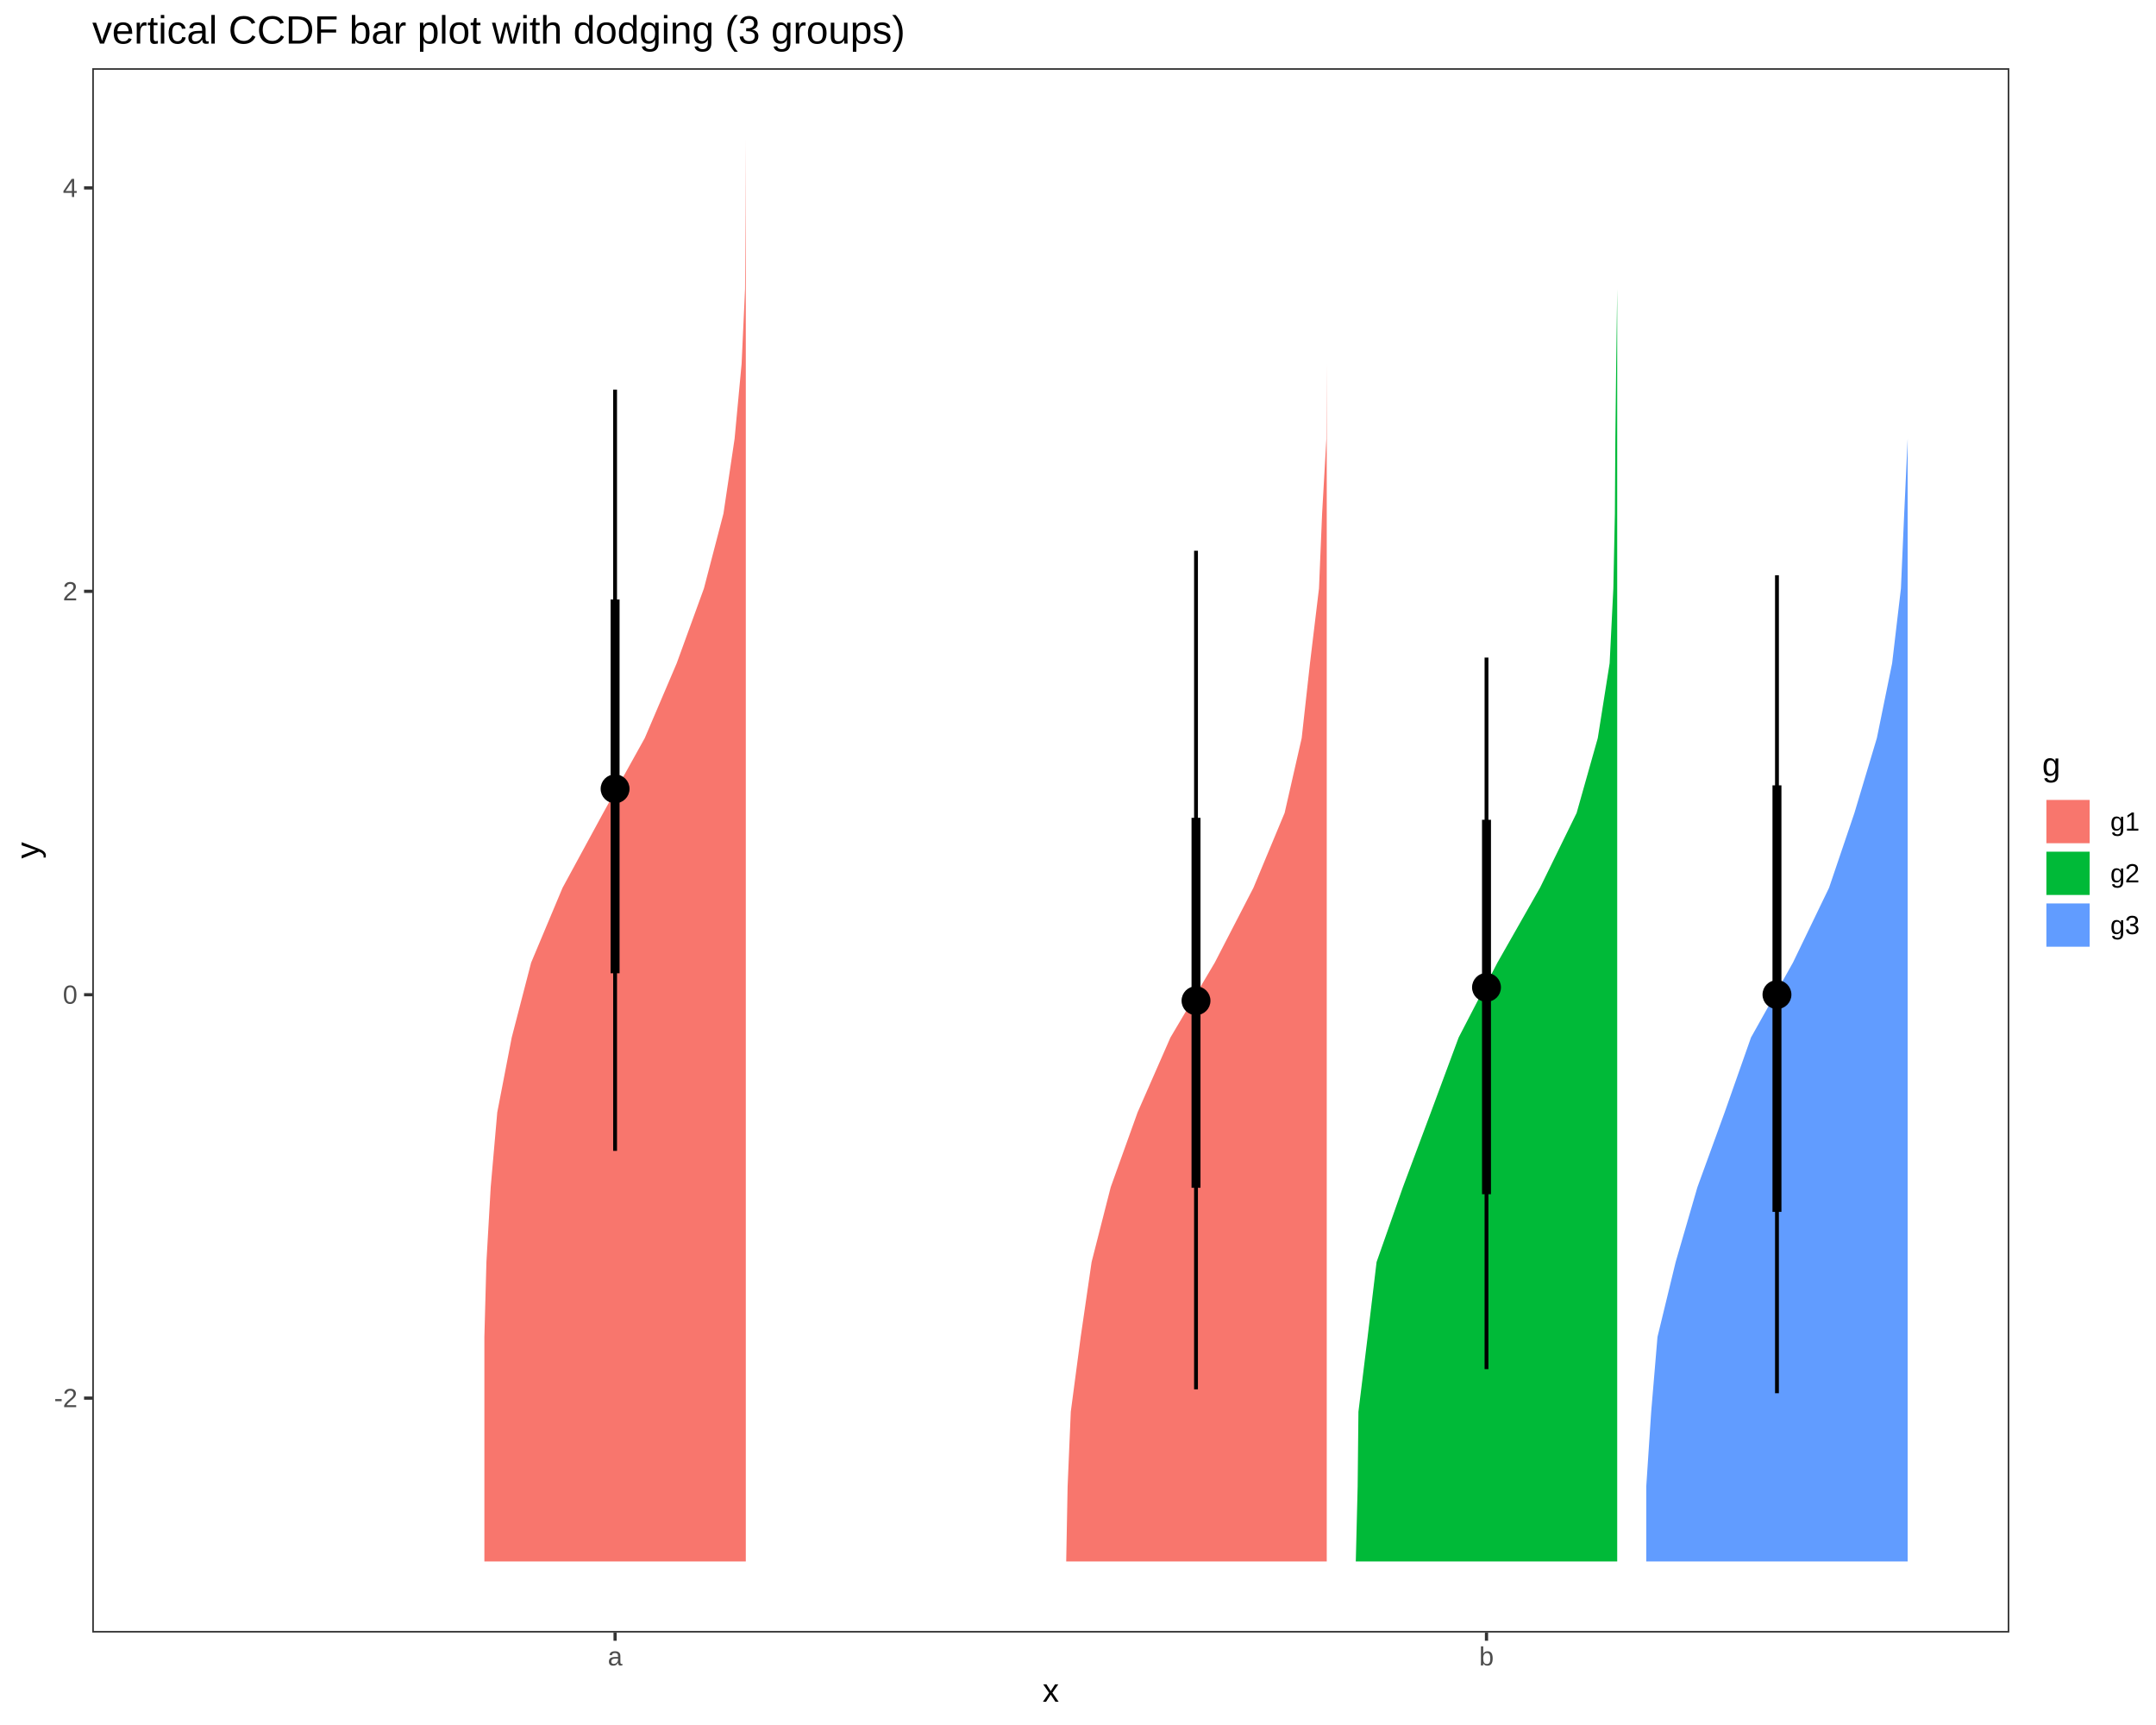
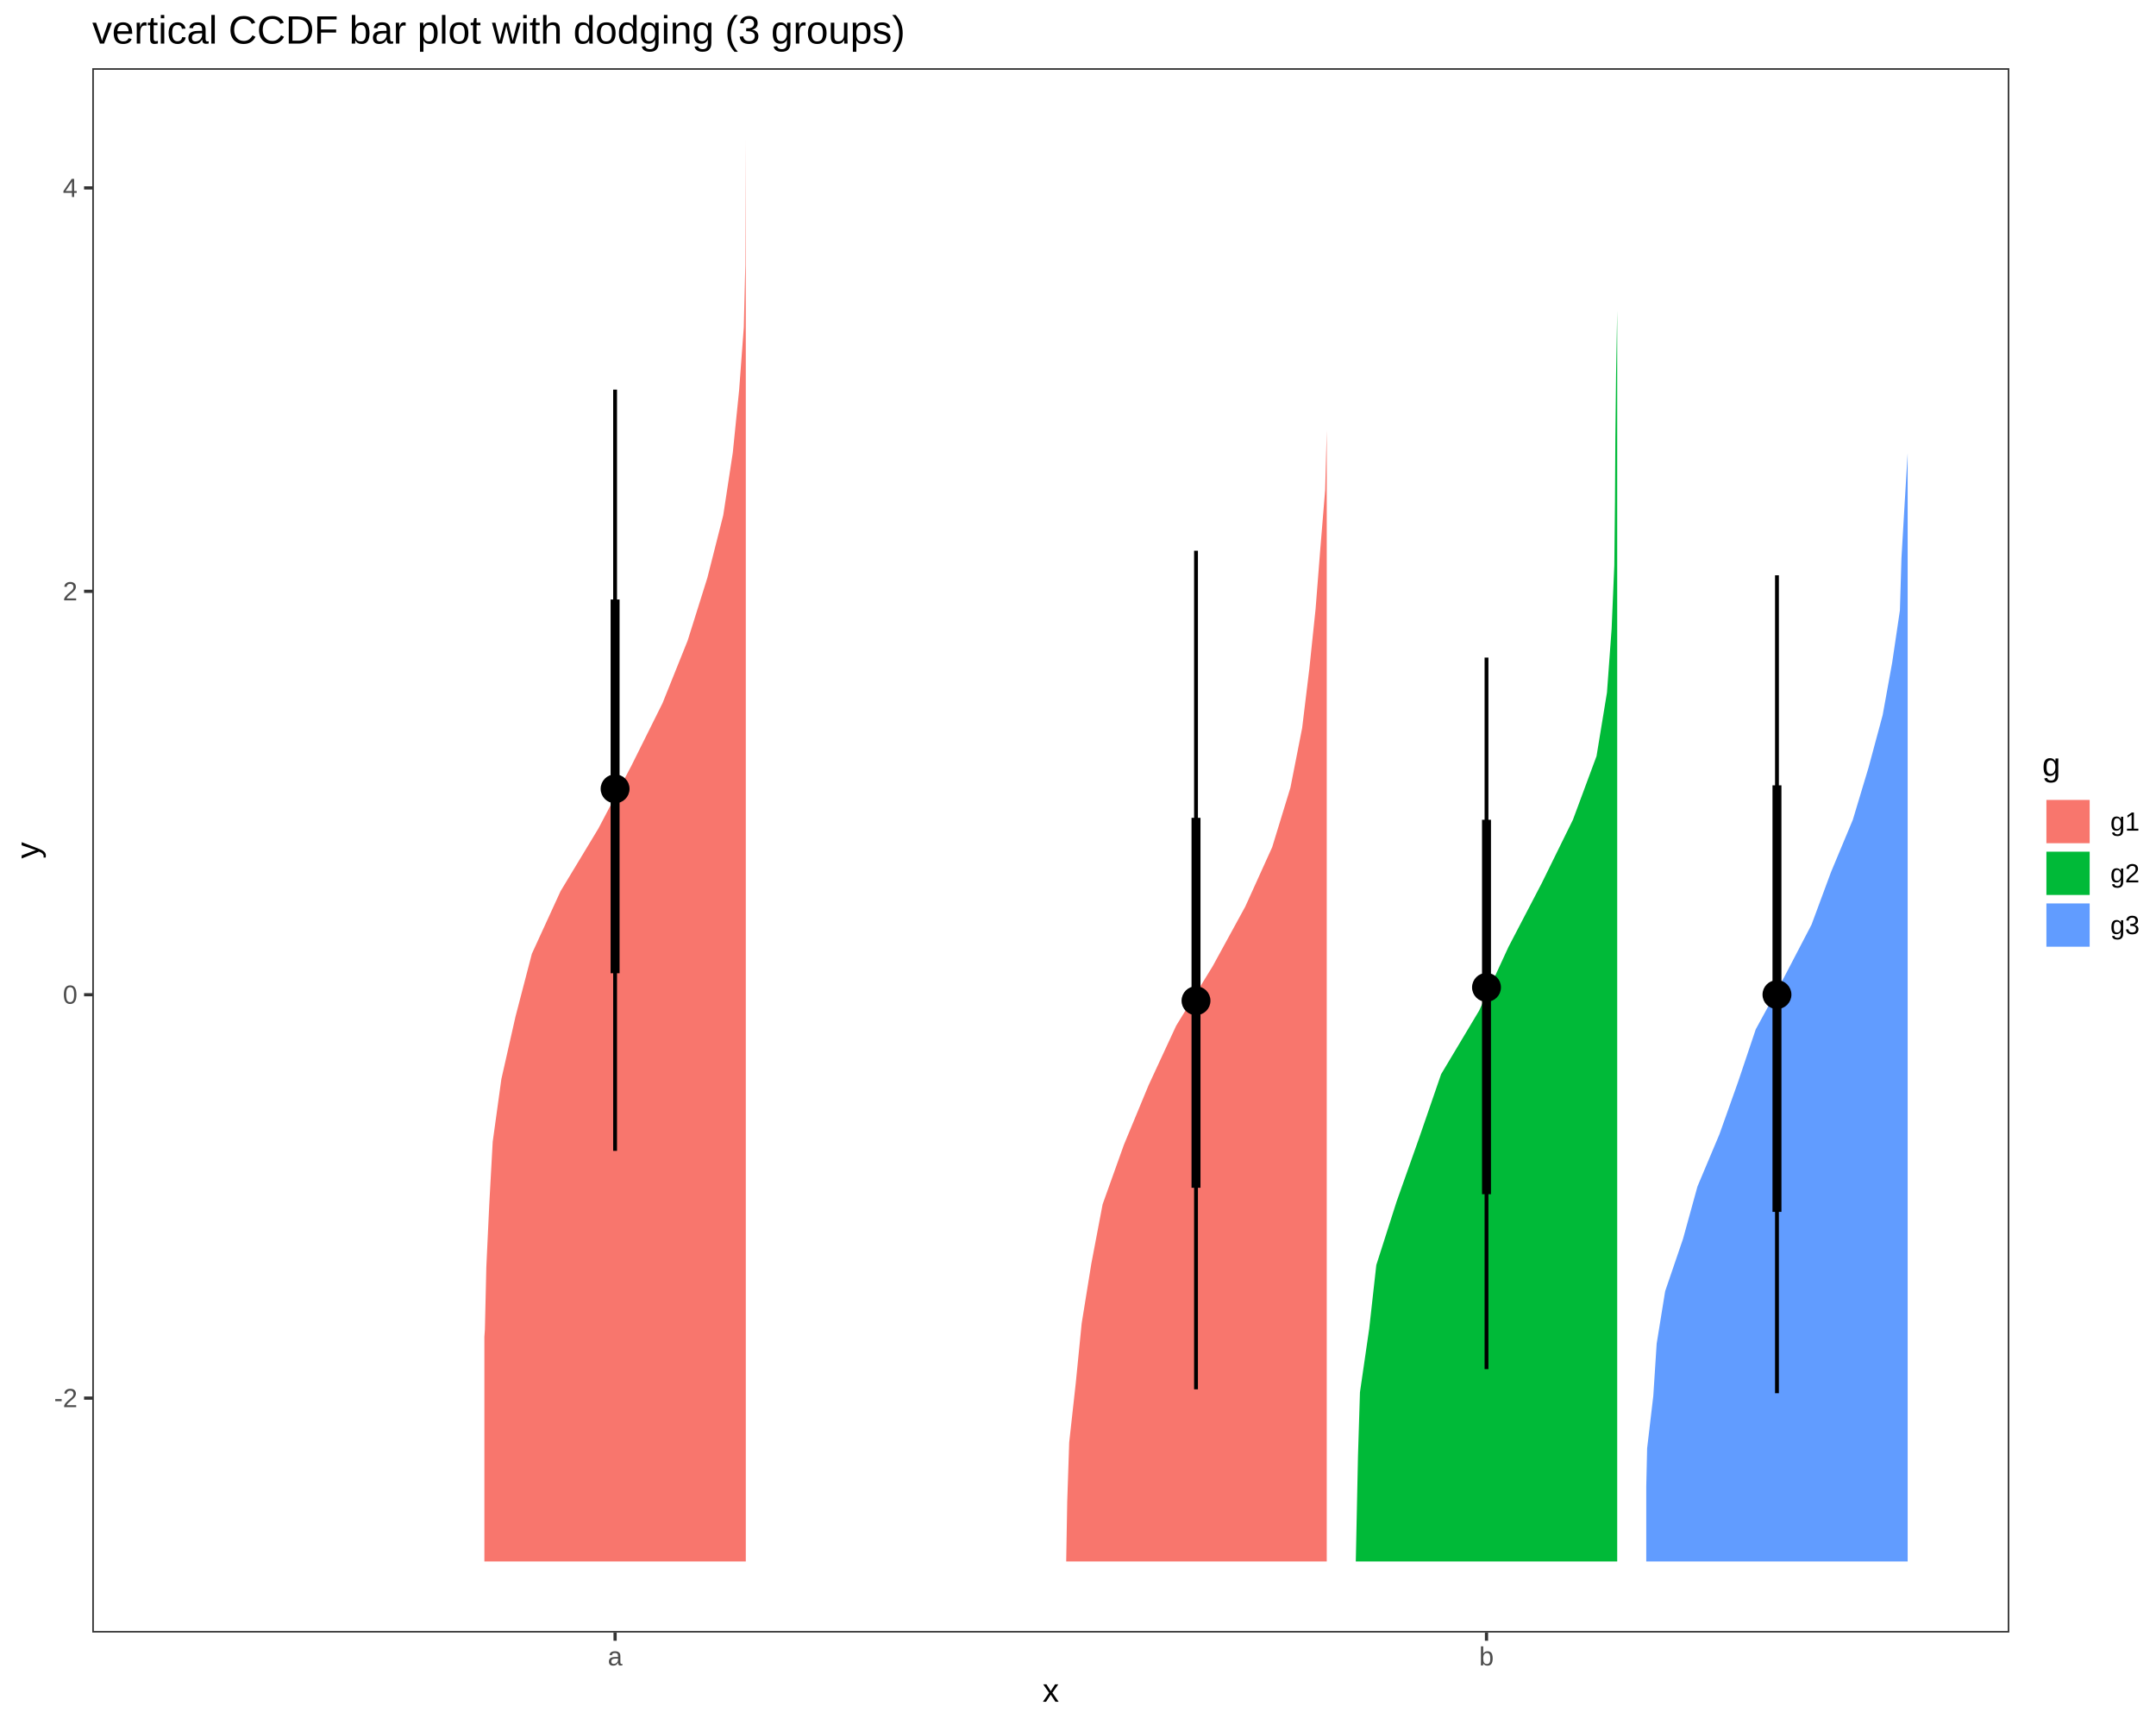
<svg xmlns="http://www.w3.org/2000/svg" viewBox="0 0 720.00 576.00">
  <defs>
    <style type="text/css">
    line, polyline, polygon, path, rect, circle {
      fill: none;
      stroke: #000000;
      stroke-linecap: round;
      stroke-linejoin: round;
      stroke-miterlimit: 10.00;
    }
  </style>
  </defs>
  <rect width="100%" height="100%" style="stroke: none; fill: #FFFFFF;" />
  <rect x="0.00" y="0.00" width="720.00" height="576.00" style="stroke-width: 1.07; stroke: #FFFFFF; fill: #FFFFFF;" />
  <defs>
    <clipPath id="cpMzAuODF8NjcxLjAyfDU0NS4xM3wyMi43Nw==">
      <rect x="30.81" y="22.77" width="640.21" height="522.36" />
    </clipPath>
  </defs>
  <rect x="30.81" y="22.77" width="640.21" height="522.36" style="stroke-width: 1.07; stroke: none; fill: #FFFFFF;" clip-path="url(#cpMzAuODF8NjcxLjAyfDU0NS4xM3wyMi43Nw==)" />
-   <polygon points="249.06,521.39 249.06,496.39 249.06,471.40 249.06,446.41 249.06,421.41 249.06,396.42 249.06,371.43 249.06,346.43 249.06,321.44 249.06,296.45 249.06,271.45 249.06,246.46 249.06,221.47 249.06,196.47 249.06,171.48 249.06,146.49 249.06,121.49 249.06,96.50 249.06,71.51 249.06,46.52 249.06,46.52 248.96,71.51 248.81,96.50 247.66,121.49 245.32,146.49 241.60,171.48 235.08,196.47 225.99,221.47 215.32,246.46 201.44,271.45 187.86,296.45 177.37,321.44 170.89,346.43 166.06,371.43 163.87,396.42 162.44,421.41 161.76,446.41 161.76,471.40 161.76,496.39 161.76,521.39 " style="stroke-width: 2.13; stroke: none; fill: #F8766D;" clip-path="url(#cpMzAuODF8NjcxLjAyfDU0NS4xM3wyMi43Nw==)" />
-   <polygon points="443.07,521.39 443.07,496.39 443.07,471.40 443.07,446.41 443.07,421.41 443.07,396.42 443.07,371.43 443.07,346.43 443.07,321.44 443.07,296.45 443.07,271.45 443.07,246.46 443.07,221.47 443.07,196.47 443.07,171.48 443.07,146.49 443.07,121.49 443.07,96.50 443.07,71.51 443.07,46.52 443.07,46.52 443.07,71.51 443.07,96.50 443.07,121.49 442.95,146.49 441.52,171.48 440.48,196.47 437.47,221.47 434.70,246.46 429.00,271.45 418.58,296.45 405.67,321.44 390.87,346.43 379.90,371.43 370.92,396.42 364.54,421.41 360.90,446.41 357.59,471.40 356.53,496.39 356.06,521.39 " style="stroke-width: 2.13; stroke: none; fill: #F8766D;" clip-path="url(#cpMzAuODF8NjcxLjAyfDU0NS4xM3wyMi43Nw==)" />
-   <polygon points="540.07,521.39 540.07,496.39 540.07,471.40 540.07,446.41 540.07,421.41 540.07,396.42 540.07,371.43 540.07,346.43 540.07,321.44 540.07,296.45 540.07,271.45 540.07,246.46 540.07,221.47 540.07,196.47 540.07,171.48 540.07,146.49 540.07,121.49 540.07,96.50 540.07,71.51 540.07,46.52 540.07,46.52 540.07,71.51 540.07,96.50 539.73,121.49 539.45,146.49 539.29,171.48 538.78,196.47 537.54,221.47 533.58,246.46 526.52,271.45 514.28,296.45 500.07,321.44 487.12,346.43 477.84,371.43 468.50,396.42 459.71,421.41 456.72,446.41 453.65,471.40 453.39,496.39 452.77,521.39 " style="stroke-width: 2.13; stroke: none; fill: #00BA38;" clip-path="url(#cpMzAuODF8NjcxLjAyfDU0NS4xM3wyMi43Nw==)" />
-   <polygon points="637.07,521.39 637.07,496.39 637.07,471.40 637.07,446.41 637.07,421.41 637.07,396.42 637.07,371.43 637.07,346.43 637.07,321.44 637.07,296.45 637.07,271.45 637.07,246.46 637.07,221.47 637.07,196.47 637.07,171.48 637.07,146.49 637.07,121.49 637.07,96.50 637.07,71.51 637.07,46.52 637.07,46.52 637.07,71.51 637.07,96.50 637.07,121.49 637.07,146.49 635.91,171.48 634.82,196.47 631.88,221.47 626.78,246.46 619.29,271.45 610.81,296.45 598.75,321.44 584.75,346.43 575.95,371.43 566.85,396.42 559.59,421.41 553.52,446.41 551.42,471.40 549.77,496.39 549.77,521.39 " style="stroke-width: 2.13; stroke: none; fill: #619CFF;" clip-path="url(#cpMzAuODF8NjcxLjAyfDU0NS4xM3wyMi43Nw==)" />
+   <polygon points="249.06,521.39 249.06,496.39 249.06,471.40 249.06,446.41 249.06,444.01 249.06,423.09 249.06,402.17 249.06,381.25 249.06,360.33 249.06,339.41 249.06,318.49 249.06,297.57 249.06,276.64 249.06,255.72 249.06,234.80 249.06,213.88 249.06,192.96 249.06,172.04 249.06,151.12 249.06,130.20 249.06,109.28 249.06,88.36 249.06,67.44 249.06,46.52 249.06,46.52 248.98,67.44 248.90,88.36 248.39,109.28 246.84,130.20 244.72,151.12 241.53,172.04 236.22,192.96 229.65,213.88 221.25,234.80 210.84,255.72 199.84,276.64 187.20,297.57 177.61,318.49 172.16,339.41 167.43,360.33 164.54,381.25 163.39,402.17 162.41,423.09 161.93,444.01 161.76,446.41 161.76,471.40 161.76,496.39 161.76,521.39 " style="stroke-width: 2.13; stroke: none; fill: #F8766D;" clip-path="url(#cpMzAuODF8NjcxLjAyfDU0NS4xM3wyMi43Nw==)" />
+   <polygon points="443.07,521.39 443.07,501.51 443.07,481.64 443.07,461.76 443.07,441.88 443.07,422.01 443.07,402.13 443.07,382.26 443.07,362.38 443.07,342.50 443.07,322.63 443.07,302.75 443.07,282.88 443.07,263.00 443.07,243.12 443.07,223.25 443.07,203.37 443.07,183.50 443.07,163.62 443.07,143.74 443.07,121.49 443.07,96.50 443.07,71.51 443.07,46.52 443.07,46.52 443.07,71.51 443.07,96.50 443.07,121.49 443.07,143.74 442.54,163.62 440.90,183.50 439.34,203.37 437.26,223.25 434.85,243.12 430.94,263.00 424.85,282.88 415.85,302.75 404.98,322.63 392.78,342.50 383.57,362.38 375.33,382.26 368.22,402.13 364.44,422.01 361.23,441.88 359.26,461.76 357.06,481.64 356.40,501.51 356.06,521.39 " style="stroke-width: 2.13; stroke: none; fill: #F8766D;" clip-path="url(#cpMzAuODF8NjcxLjAyfDU0NS4xM3wyMi43Nw==)" />
+   <polygon points="540.07,521.39 540.07,507.37 540.07,486.13 540.07,464.89 540.07,443.65 540.07,422.41 540.07,401.17 540.07,379.93 540.07,358.69 540.07,337.45 540.07,316.21 540.07,294.97 540.07,273.73 540.07,252.49 540.07,231.25 540.07,210.01 540.07,188.77 540.07,167.53 540.07,146.29 540.07,125.05 540.07,103.81 540.07,96.50 540.07,71.51 540.07,46.52 540.07,46.52 540.07,71.51 540.07,96.50 540.07,103.81 539.69,125.05 539.45,146.29 539.32,167.53 539.10,188.77 538.20,210.01 536.65,231.25 533.16,252.49 525.28,273.73 514.83,294.97 503.75,316.21 493.96,337.45 481.26,358.69 473.94,379.93 466.41,401.17 459.62,422.41 457.25,443.65 454.16,464.89 453.50,486.13 453.06,507.37 452.77,521.39 " style="stroke-width: 2.13; stroke: none; fill: #00BA38;" clip-path="url(#cpMzAuODF8NjcxLjAyfDU0NS4xM3wyMi43Nw==)" />
+   <polygon points="637.07,521.39 637.07,496.39 637.07,483.62 637.07,466.13 637.07,448.64 637.07,431.15 637.07,413.66 637.07,396.18 637.07,378.69 637.07,361.20 637.07,343.71 637.07,326.22 637.07,308.73 637.07,291.24 637.07,273.75 637.07,256.26 637.07,238.77 637.07,221.28 637.07,203.79 637.07,186.30 637.07,168.81 637.07,151.32 637.07,146.49 637.07,121.49 637.07,96.50 637.07,71.51 637.07,46.52 637.07,46.52 637.07,71.51 637.07,96.50 637.07,121.49 637.07,146.49 637.07,151.32 636.02,168.81 635.00,186.30 634.48,203.79 631.89,221.28 628.72,238.77 624.01,256.26 618.75,273.75 611.45,291.24 604.97,308.73 595.86,326.22 586.33,343.71 580.45,361.20 574.23,378.69 566.87,396.18 562.05,413.66 556.08,431.15 553.25,448.64 552.12,466.13 550.06,483.62 549.77,496.39 549.77,521.39 " style="stroke-width: 2.13; stroke: none; fill: #619CFF;" clip-path="url(#cpMzAuODF8NjcxLjAyfDU0NS4xM3wyMi43Nw==)" />
  <line x1="399.41" y1="463.92" x2="399.41" y2="183.89" style="stroke-width: 1.28; stroke-linecap: butt;" clip-path="url(#cpMzAuODF8NjcxLjAyfDU0NS4xM3wyMi43Nw==)" />
  <line x1="593.42" y1="465.21" x2="593.42" y2="192.09" style="stroke-width: 1.28; stroke-linecap: butt;" clip-path="url(#cpMzAuODF8NjcxLjAyfDU0NS4xM3wyMi43Nw==)" />
  <line x1="205.41" y1="384.29" x2="205.41" y2="130.10" style="stroke-width: 1.28; stroke-linecap: butt;" clip-path="url(#cpMzAuODF8NjcxLjAyfDU0NS4xM3wyMi43Nw==)" />
  <line x1="496.42" y1="457.18" x2="496.42" y2="219.58" style="stroke-width: 1.28; stroke-linecap: butt;" clip-path="url(#cpMzAuODF8NjcxLjAyfDU0NS4xM3wyMi43Nw==)" />
  <line x1="593.42" y1="404.65" x2="593.42" y2="262.24" style="stroke-width: 2.99; stroke-linecap: butt;" clip-path="url(#cpMzAuODF8NjcxLjAyfDU0NS4xM3wyMi43Nw==)" />
  <line x1="496.42" y1="398.77" x2="496.42" y2="273.74" style="stroke-width: 2.99; stroke-linecap: butt;" clip-path="url(#cpMzAuODF8NjcxLjAyfDU0NS4xM3wyMi43Nw==)" />
  <line x1="205.41" y1="324.98" x2="205.41" y2="200.17" style="stroke-width: 2.99; stroke-linecap: butt;" clip-path="url(#cpMzAuODF8NjcxLjAyfDU0NS4xM3wyMi43Nw==)" />
  <line x1="399.41" y1="396.62" x2="399.41" y2="273.09" style="stroke-width: 2.99; stroke-linecap: butt;" clip-path="url(#cpMzAuODF8NjcxLjAyfDU0NS4xM3wyMi43Nw==)" />
  <circle cx="399.41" cy="334.15" r="1.68pt" style="stroke-width: 1.06; fill: #000000;" clip-path="url(#cpMzAuODF8NjcxLjAyfDU0NS4xM3wyMi43Nw==)" />
  <circle cx="593.42" cy="332.11" r="1.68pt" style="stroke-width: 1.06; fill: #000000;" clip-path="url(#cpMzAuODF8NjcxLjAyfDU0NS4xM3wyMi43Nw==)" />
  <circle cx="205.41" cy="263.40" r="1.68pt" style="stroke-width: 1.06; fill: #000000;" clip-path="url(#cpMzAuODF8NjcxLjAyfDU0NS4xM3wyMi43Nw==)" />
  <circle cx="496.42" cy="329.70" r="1.68pt" style="stroke-width: 1.06; fill: #000000;" clip-path="url(#cpMzAuODF8NjcxLjAyfDU0NS4xM3wyMi43Nw==)" />
  <circle cx="593.42" cy="332.11" r="3.22pt" style="stroke-width: 1.06; fill: #000000;" clip-path="url(#cpMzAuODF8NjcxLjAyfDU0NS4xM3wyMi43Nw==)" />
  <circle cx="496.42" cy="329.70" r="3.22pt" style="stroke-width: 1.06; fill: #000000;" clip-path="url(#cpMzAuODF8NjcxLjAyfDU0NS4xM3wyMi43Nw==)" />
  <circle cx="205.41" cy="263.40" r="3.22pt" style="stroke-width: 1.06; fill: #000000;" clip-path="url(#cpMzAuODF8NjcxLjAyfDU0NS4xM3wyMi43Nw==)" />
  <circle cx="399.41" cy="334.15" r="3.22pt" style="stroke-width: 1.06; fill: #000000;" clip-path="url(#cpMzAuODF8NjcxLjAyfDU0NS4xM3wyMi43Nw==)" />
  <rect x="30.81" y="22.77" width="640.21" height="522.36" style="stroke-width: 1.07; stroke: #333333;" clip-path="url(#cpMzAuODF8NjcxLjAyfDU0NS4xM3wyMi43Nw==)" />
  <defs>
    <clipPath id="cpMC4wMHw3MjAuMDB8NTc2LjAwfDAuMDA=">
      <rect x="0.00" y="0.00" width="720.00" height="576.00" />
    </clipPath>
  </defs>
  <g clip-path="url(#cpMC4wMHw3MjAuMDB8NTc2LjAwfDAuMDA=)">
    <text x="18.06" y="469.87" style="font-size: 8.80px; fill: #4D4D4D; font-family: Liberation Sans;" textLength="7.81px" lengthAdjust="spacingAndGlyphs">-2</text>
  </g>
  <g clip-path="url(#cpMC4wMHw3MjAuMDB8NTc2LjAwfDAuMDA=)">
    <text x="20.98" y="335.17" style="font-size: 8.80px; fill: #4D4D4D; font-family: Liberation Sans;" textLength="4.89px" lengthAdjust="spacingAndGlyphs">0</text>
  </g>
  <g clip-path="url(#cpMC4wMHw3MjAuMDB8NTc2LjAwfDAuMDA=)">
    <text x="20.98" y="200.47" style="font-size: 8.80px; fill: #4D4D4D; font-family: Liberation Sans;" textLength="4.89px" lengthAdjust="spacingAndGlyphs">2</text>
  </g>
  <g clip-path="url(#cpMC4wMHw3MjAuMDB8NTc2LjAwfDAuMDA=)">
    <text x="20.98" y="65.77" style="font-size: 8.80px; fill: #4D4D4D; font-family: Liberation Sans;" textLength="4.89px" lengthAdjust="spacingAndGlyphs">4</text>
  </g>
  <polyline points="28.07,466.85 30.81,466.85 " style="stroke-width: 1.07; stroke: #333333; stroke-linecap: butt;" clip-path="url(#cpMC4wMHw3MjAuMDB8NTc2LjAwfDAuMDA=)" />
  <polyline points="28.07,332.15 30.81,332.15 " style="stroke-width: 1.07; stroke: #333333; stroke-linecap: butt;" clip-path="url(#cpMC4wMHw3MjAuMDB8NTc2LjAwfDAuMDA=)" />
  <polyline points="28.07,197.45 30.81,197.45 " style="stroke-width: 1.07; stroke: #333333; stroke-linecap: butt;" clip-path="url(#cpMC4wMHw3MjAuMDB8NTc2LjAwfDAuMDA=)" />
  <polyline points="28.07,62.75 30.81,62.75 " style="stroke-width: 1.07; stroke: #333333; stroke-linecap: butt;" clip-path="url(#cpMC4wMHw3MjAuMDB8NTc2LjAwfDAuMDA=)" />
  <polyline points="205.41,547.87 205.41,545.13 " style="stroke-width: 1.07; stroke: #333333; stroke-linecap: butt;" clip-path="url(#cpMC4wMHw3MjAuMDB8NTc2LjAwfDAuMDA=)" />
  <polyline points="496.42,547.87 496.42,545.13 " style="stroke-width: 1.07; stroke: #333333; stroke-linecap: butt;" clip-path="url(#cpMC4wMHw3MjAuMDB8NTc2LjAwfDAuMDA=)" />
  <g clip-path="url(#cpMC4wMHw3MjAuMDB8NTc2LjAwfDAuMDA=)">
    <text x="202.97" y="556.11" style="font-size: 8.80px; fill: #4D4D4D; font-family: Liberation Sans;" textLength="4.89px" lengthAdjust="spacingAndGlyphs">a</text>
  </g>
  <g clip-path="url(#cpMC4wMHw3MjAuMDB8NTc2LjAwfDAuMDA=)">
    <text x="493.97" y="556.11" style="font-size: 8.80px; fill: #4D4D4D; font-family: Liberation Sans;" textLength="4.89px" lengthAdjust="spacingAndGlyphs">b</text>
  </g>
  <g clip-path="url(#cpMC4wMHw3MjAuMDB8NTc2LjAwfDAuMDA=)">
    <text x="348.16" y="568.24" style="font-size: 11.00px; font-family: Liberation Sans;" textLength="5.50px" lengthAdjust="spacingAndGlyphs">x</text>
  </g>
  <g clip-path="url(#cpMC4wMHw3MjAuMDB8NTc2LjAwfDAuMDA=)">
    <text transform="translate(13.04,286.70) rotate(-90)" style="font-size: 11.00px; font-family: Liberation Sans;" textLength="5.50px" lengthAdjust="spacingAndGlyphs">y</text>
  </g>
  <rect x="681.98" y="250.37" width="32.54" height="67.16" style="stroke-width: 1.07; stroke: none; fill: #FFFFFF;" clip-path="url(#cpMC4wMHw3MjAuMDB8NTc2LjAwfDAuMDA=)" />
  <g clip-path="url(#cpMC4wMHw3MjAuMDB8NTc2LjAwfDAuMDA=)">
    <text x="681.98" y="259.07" style="font-size: 11.00px; font-family: Liberation Sans;" textLength="6.12px" lengthAdjust="spacingAndGlyphs">g</text>
  </g>
  <rect x="681.98" y="265.69" width="17.28" height="17.28" style="stroke-width: 1.07; stroke: none; fill: #FFFFFF;" clip-path="url(#cpMC4wMHw3MjAuMDB8NTc2LjAwfDAuMDA=)" />
  <rect x="683.40" y="267.11" width="14.45" height="14.45" style="stroke-width: 2.13; stroke: none; stroke-linecap: square; stroke-linejoin: miter; fill: #F8766D;" clip-path="url(#cpMC4wMHw3MjAuMDB8NTc2LjAwfDAuMDA=)" />
  <rect x="681.98" y="282.97" width="17.28" height="17.28" style="stroke-width: 1.07; stroke: none; fill: #FFFFFF;" clip-path="url(#cpMC4wMHw3MjAuMDB8NTc2LjAwfDAuMDA=)" />
  <rect x="683.40" y="284.39" width="14.45" height="14.45" style="stroke-width: 2.13; stroke: none; stroke-linecap: square; stroke-linejoin: miter; fill: #00BA38;" clip-path="url(#cpMC4wMHw3MjAuMDB8NTc2LjAwfDAuMDA=)" />
  <rect x="681.98" y="300.25" width="17.28" height="17.28" style="stroke-width: 1.07; stroke: none; fill: #FFFFFF;" clip-path="url(#cpMC4wMHw3MjAuMDB8NTc2LjAwfDAuMDA=)" />
  <rect x="683.40" y="301.67" width="14.45" height="14.45" style="stroke-width: 2.13; stroke: none; stroke-linecap: square; stroke-linejoin: miter; fill: #619CFF;" clip-path="url(#cpMC4wMHw3MjAuMDB8NTc2LjAwfDAuMDA=)" />
  <g clip-path="url(#cpMC4wMHw3MjAuMDB8NTc2LjAwfDAuMDA=)">
    <text x="704.74" y="277.36" style="font-size: 8.80px; font-family: Liberation Sans;" textLength="9.78px" lengthAdjust="spacingAndGlyphs">g1</text>
  </g>
  <g clip-path="url(#cpMC4wMHw3MjAuMDB8NTc2LjAwfDAuMDA=)">
    <text x="704.74" y="294.64" style="font-size: 8.80px; font-family: Liberation Sans;" textLength="9.78px" lengthAdjust="spacingAndGlyphs">g2</text>
  </g>
  <g clip-path="url(#cpMC4wMHw3MjAuMDB8NTc2LjAwfDAuMDA=)">
    <text x="704.74" y="311.92" style="font-size: 8.80px; font-family: Liberation Sans;" textLength="9.78px" lengthAdjust="spacingAndGlyphs">g3</text>
  </g>
  <g clip-path="url(#cpMC4wMHw3MjAuMDB8NTc2LjAwfDAuMDA=)">
    <text x="30.81" y="14.56" style="font-size: 13.20px; font-family: Liberation Sans;" textLength="271.08px" lengthAdjust="spacingAndGlyphs">vertical CCDF bar plot with dodging (3 groups)</text>
  </g>
</svg>
